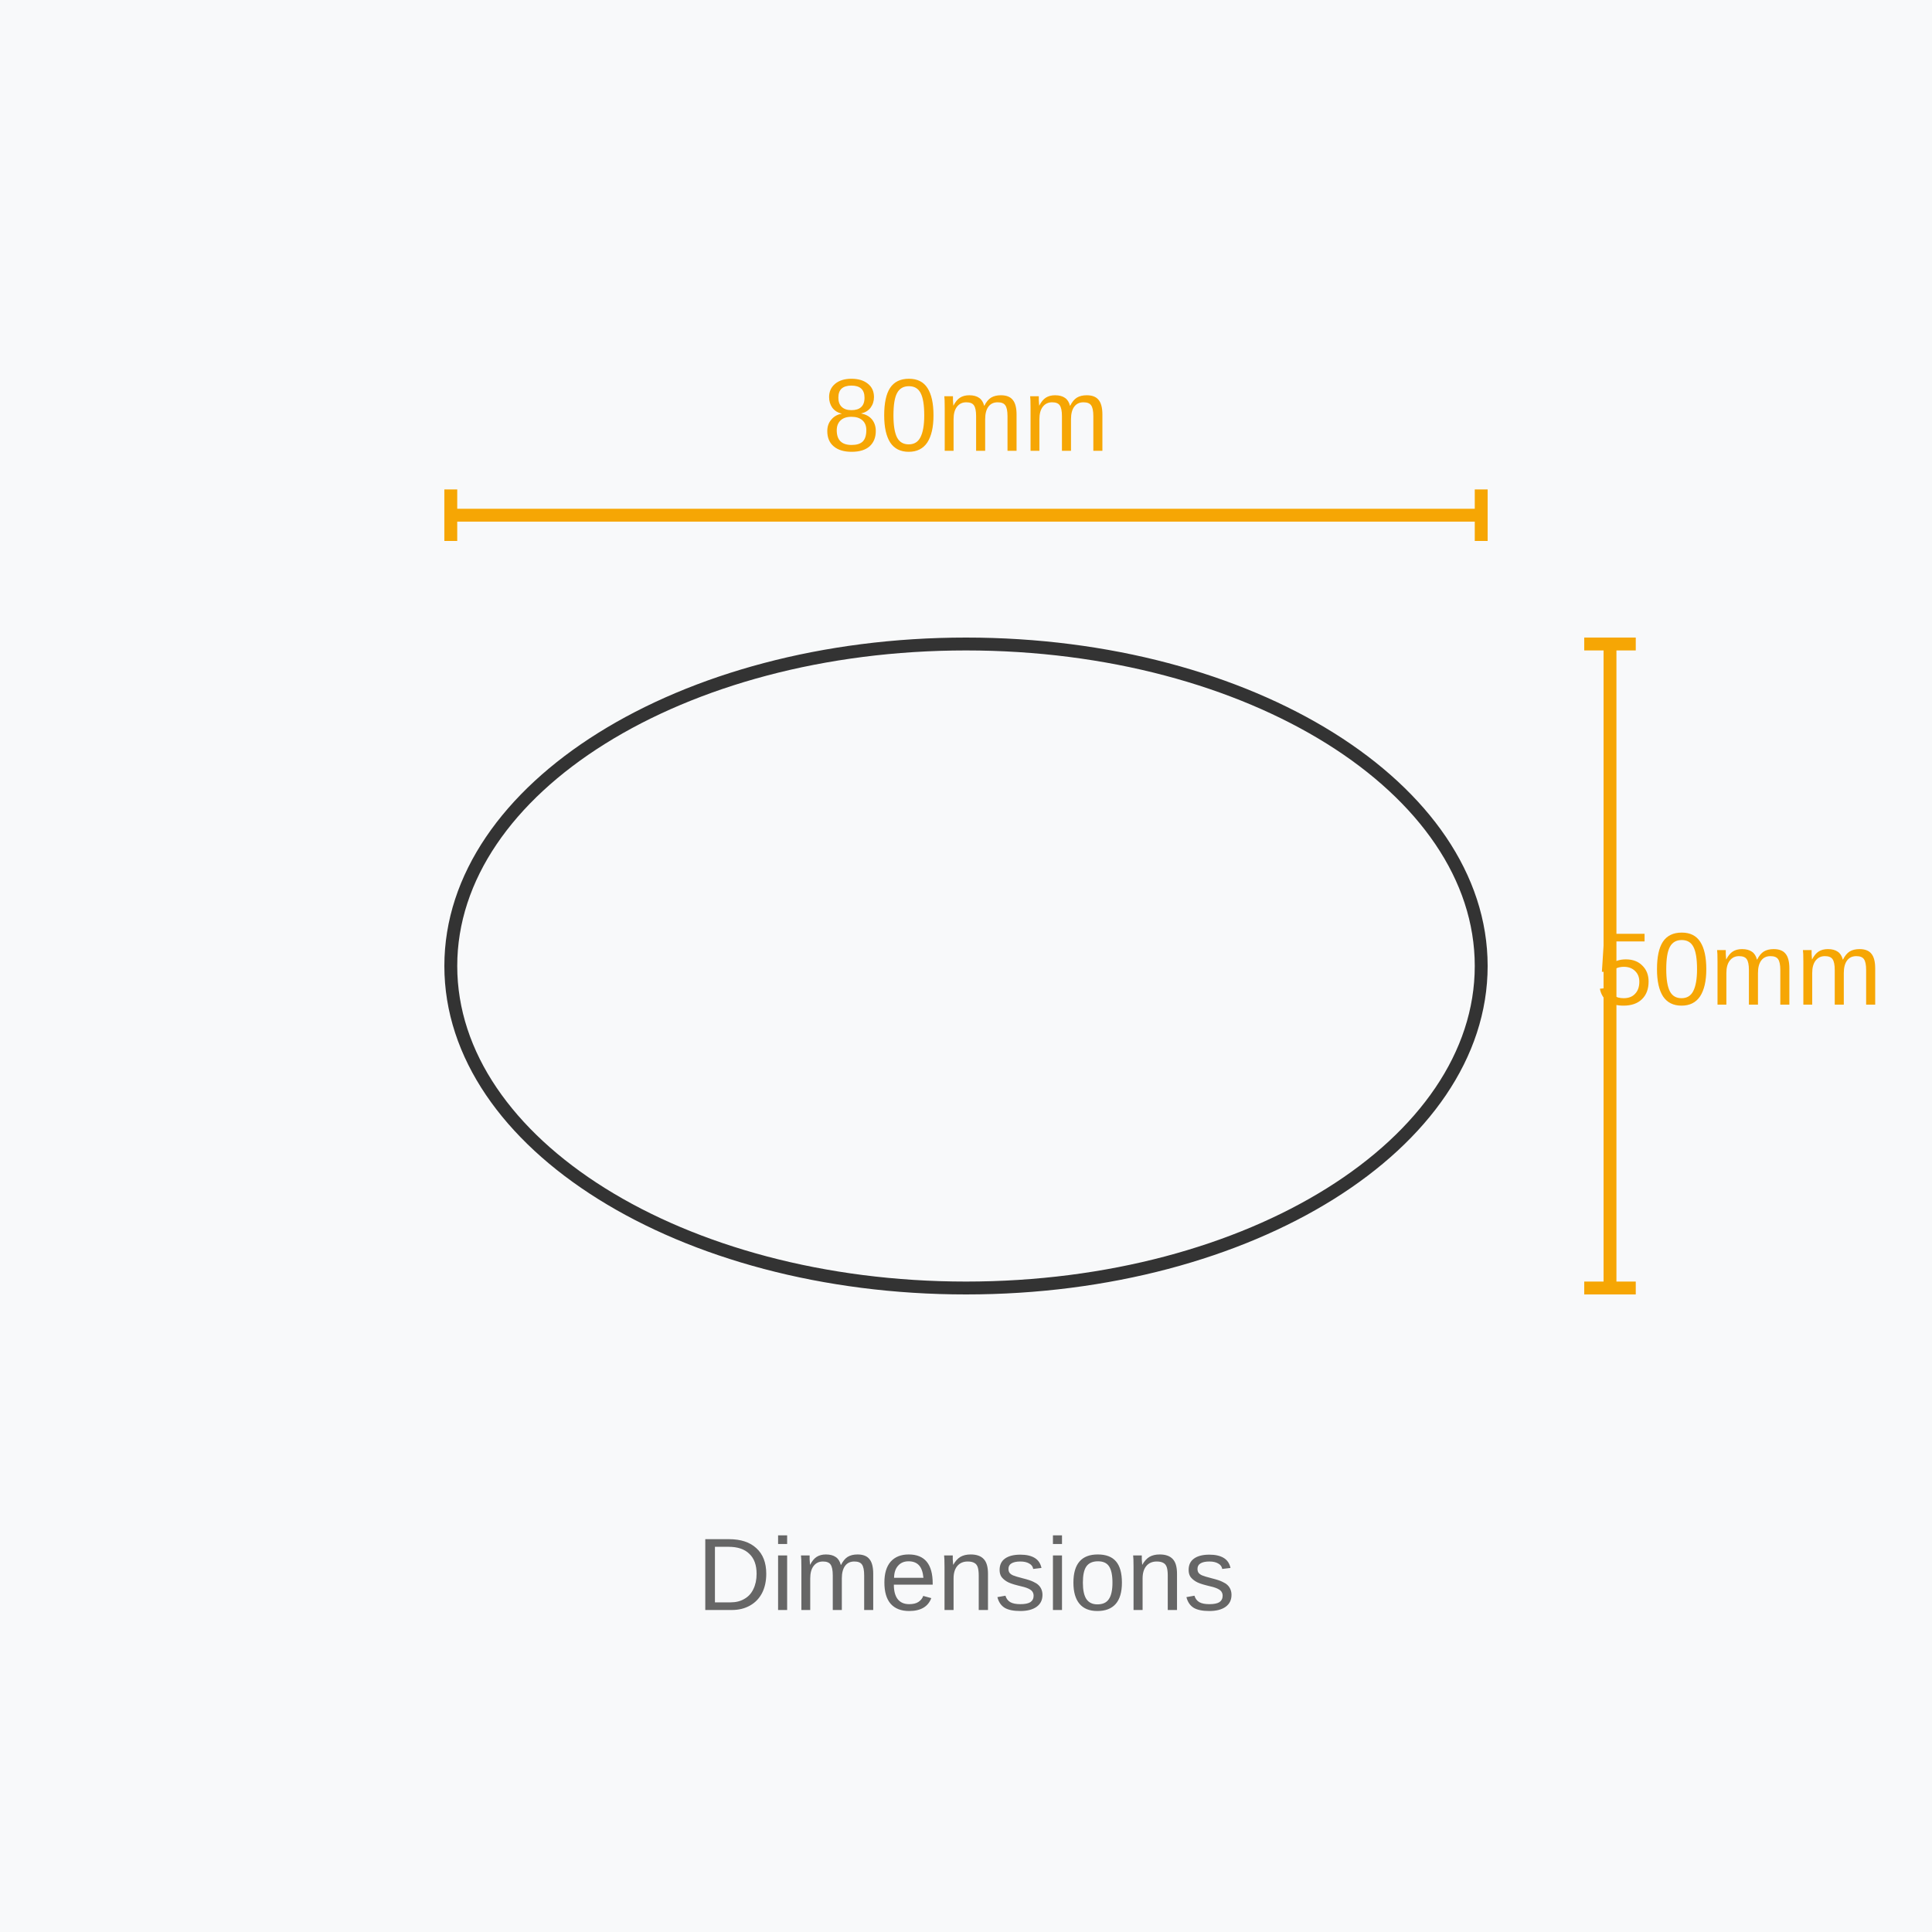
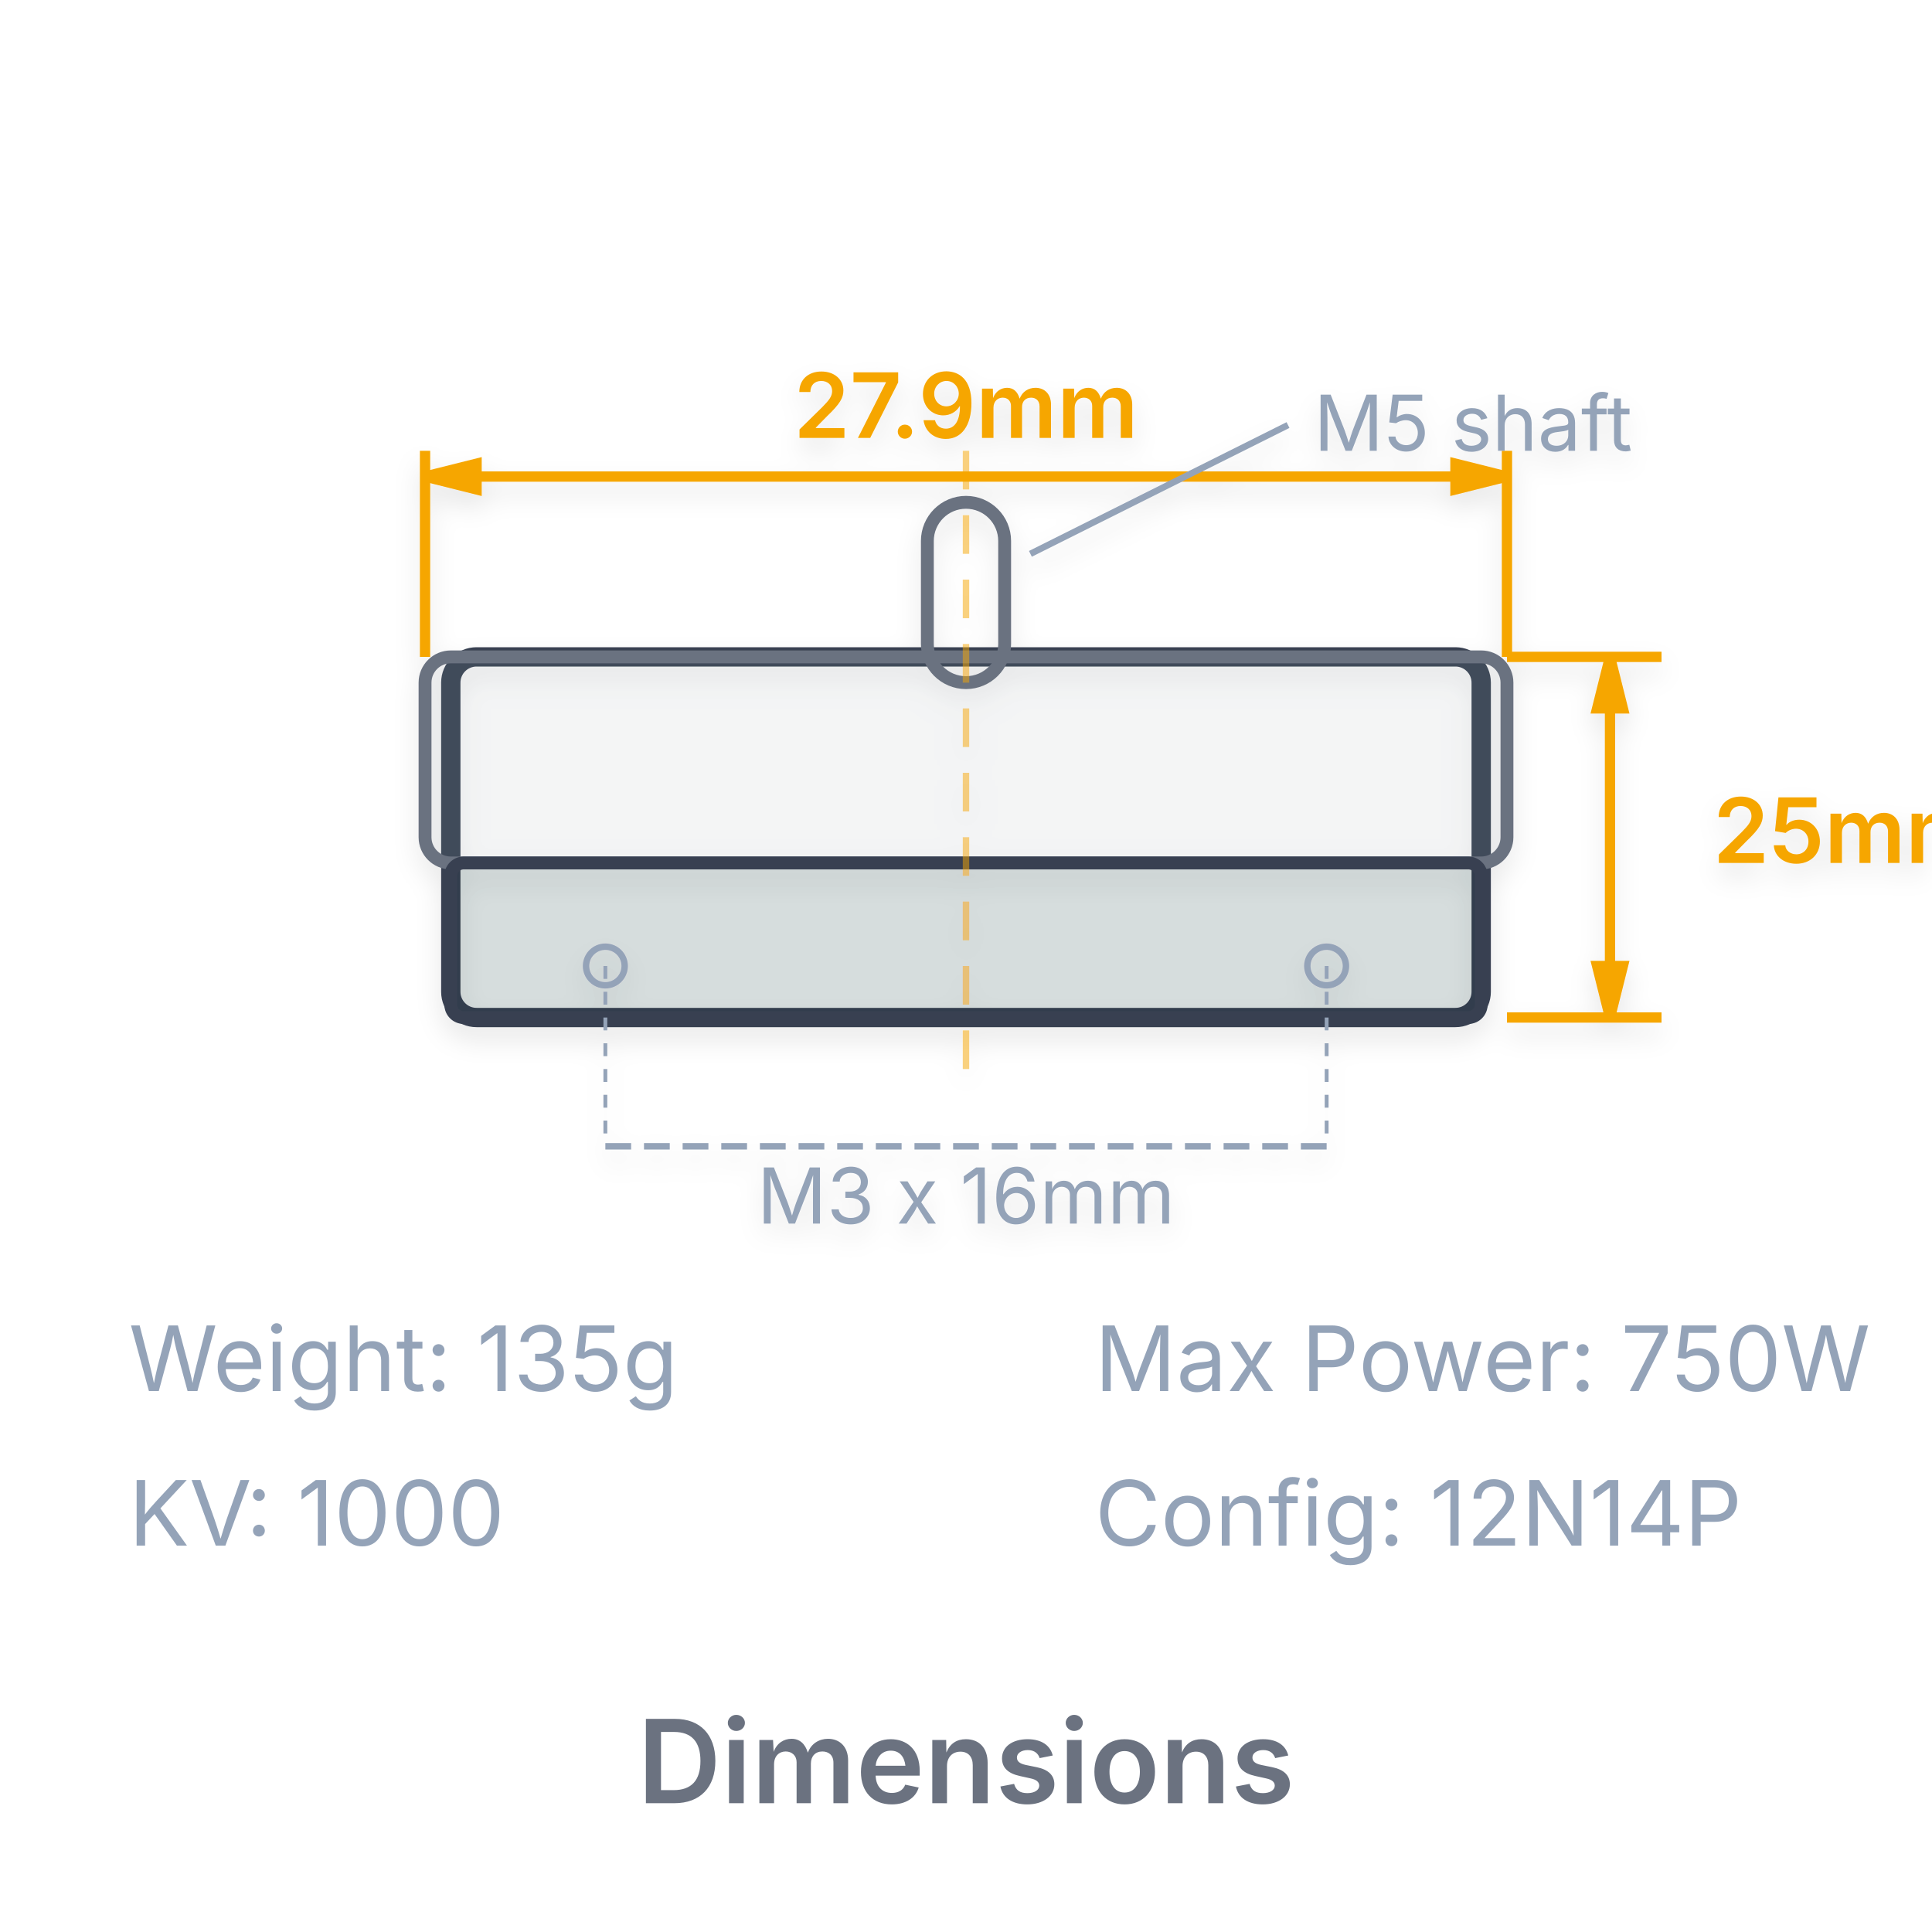
<svg xmlns="http://www.w3.org/2000/svg" width="150" height="150" viewBox="0 0 150 150">
-   <rect width="150" height="150" fill="#f8f9fa" />
-   <ellipse cx="75" cy="75" rx="40" ry="25" fill="none" stroke="#333" stroke-width="1" />
-   <g stroke="#f6a604" stroke-width="1" fill="none">
-     <line x1="35" y1="40" x2="115" y2="40" />
-     <line x1="35" y1="38" x2="35" y2="42" />
-     <line x1="115" y1="38" x2="115" y2="42" />
-     <line x1="125" y1="50" x2="125" y2="100" />
-     <line x1="123" y1="50" x2="127" y2="50" />
-     <line x1="123" y1="100" x2="127" y2="100" />
+   <defs>
+     <filter id="sp1Shadow" x="-10%" y="-10%" width="120%" height="120%">
+       <feDropShadow dx="0" dy="1" stdDeviation="1" flood-color="#000" flood-opacity="0.1" />
+     </filter>
+   </defs>
+   <g transform="translate(75, 65)" filter="url(#sp1Shadow)">
+     <rect x="-40" y="-14" width="80" height="28" rx="2" fill="none" stroke="#374151" stroke-width="1.5" stroke-dasharray="none" />
+     <rect x="-42" y="-14" width="84" height="16" rx="2" fill="rgba(156,163,175,0.1)" stroke="#6b7280" stroke-width="1" />
+     <rect x="-40" y="2" width="80" height="12" rx="1" fill="rgba(31,41,55,0.15)" stroke="#374151" stroke-width="1" />
+     <rect x="-3" y="-26" width="6" height="14" rx="3" fill="none" stroke="#6b7280" stroke-width="1" />
+     <line x1="0" y1="-30" x2="0" y2="20" stroke="#f6a604" stroke-width="0.5" stroke-dasharray="3,2" opacity="0.5" />
+     <g stroke="#f6a604" stroke-width="0.8" fill="#f6a604">
+       <line x1="-42" y1="-28" x2="42" y2="-28" />
+       <line x1="-42" y1="-30" x2="-42" y2="-14" />
+       <line x1="42" y1="-30" x2="42" y2="-14" />
+       <polygon points="-42,-28 -38,-27 -38,-29" />
+       <polygon points="42,-28 38,-27 38,-29" />
+     </g>
+     <text x="0" y="-31" font-family="'Inter', monospace" font-size="7" font-weight="600" text-anchor="middle" fill="#f6a604">27.9mm</text>
+     <g stroke="#f6a604" stroke-width="0.8" fill="#f6a604">
+       <line x1="50" y1="-14" x2="50" y2="14" />
+       <line x1="42" y1="-14" x2="54" y2="-14" />
+       <line x1="42" y1="14" x2="54" y2="14" />
+       <polygon points="50,-14 49,-10 51,-10" />
+       <polygon points="50,14 49,10 51,10" />
+     </g>
+     <text x="58" y="2" font-family="'Inter', monospace" font-size="7" font-weight="600" text-anchor="start" fill="#f6a604">25mm</text>
+     <g stroke="#94a3b8" stroke-width="0.5" fill="none">
+       <line x1="5" y1="-22" x2="25" y2="-32" />
+     </g>
+     <text x="27" y="-30" font-family="'Inter', monospace" font-size="6" fill="#94a3b8">M5 shaft</text>
+     <g>
+       <circle cx="-28" cy="10" r="1.5" fill="none" stroke="#94a3b8" stroke-width="0.5" />
+       <circle cx="28" cy="10" r="1.5" fill="none" stroke="#94a3b8" stroke-width="0.5" />
+       <line x1="-28" y1="24" x2="28" y2="24" stroke="#94a3b8" stroke-width="0.5" stroke-dasharray="2,1" />
+       <line x1="-28" y1="10" x2="-28" y2="24" stroke="#94a3b8" stroke-width="0.3" stroke-dasharray="1,1" />
+       <line x1="28" y1="10" x2="28" y2="24" stroke="#94a3b8" stroke-width="0.3" stroke-dasharray="1,1" />
+     </g>
+     <text x="0" y="30" font-family="'Inter', monospace" font-size="6" text-anchor="middle" fill="#94a3b8">M3 x 16mm</text>
  </g>
-   <text x="75" y="35" font-family="Arial, sans-serif" font-size="8" text-anchor="middle" fill="#f6a604">80mm</text>
-   <text x="135" y="78" font-family="Arial, sans-serif" font-size="8" text-anchor="middle" fill="#f6a604">50mm</text>
-   <text x="75" y="125" font-family="Arial, sans-serif" font-size="8" text-anchor="middle" fill="#666">Dimensions</text>
+   <g transform="translate(10, 108)">
+     <text x="0" y="0" font-family="'Inter', sans-serif" font-size="7" fill="#94a3b8">Weight: 135g</text>
+     <text x="0" y="12" font-family="'Inter', sans-serif" font-size="7" fill="#94a3b8">KV: 1000</text>
+     <text x="75" y="0" font-family="'Inter', sans-serif" font-size="7" fill="#94a3b8">Max Power: 750W</text>
+     <text x="75" y="12" font-family="'Inter', sans-serif" font-size="7" fill="#94a3b8">Config: 12N14P</text>
+   </g>
+   <text x="75" y="140" font-family="'Inter', sans-serif" font-size="9" font-weight="600" text-anchor="middle" fill="#6b7280">Dimensions</text>
</svg>
